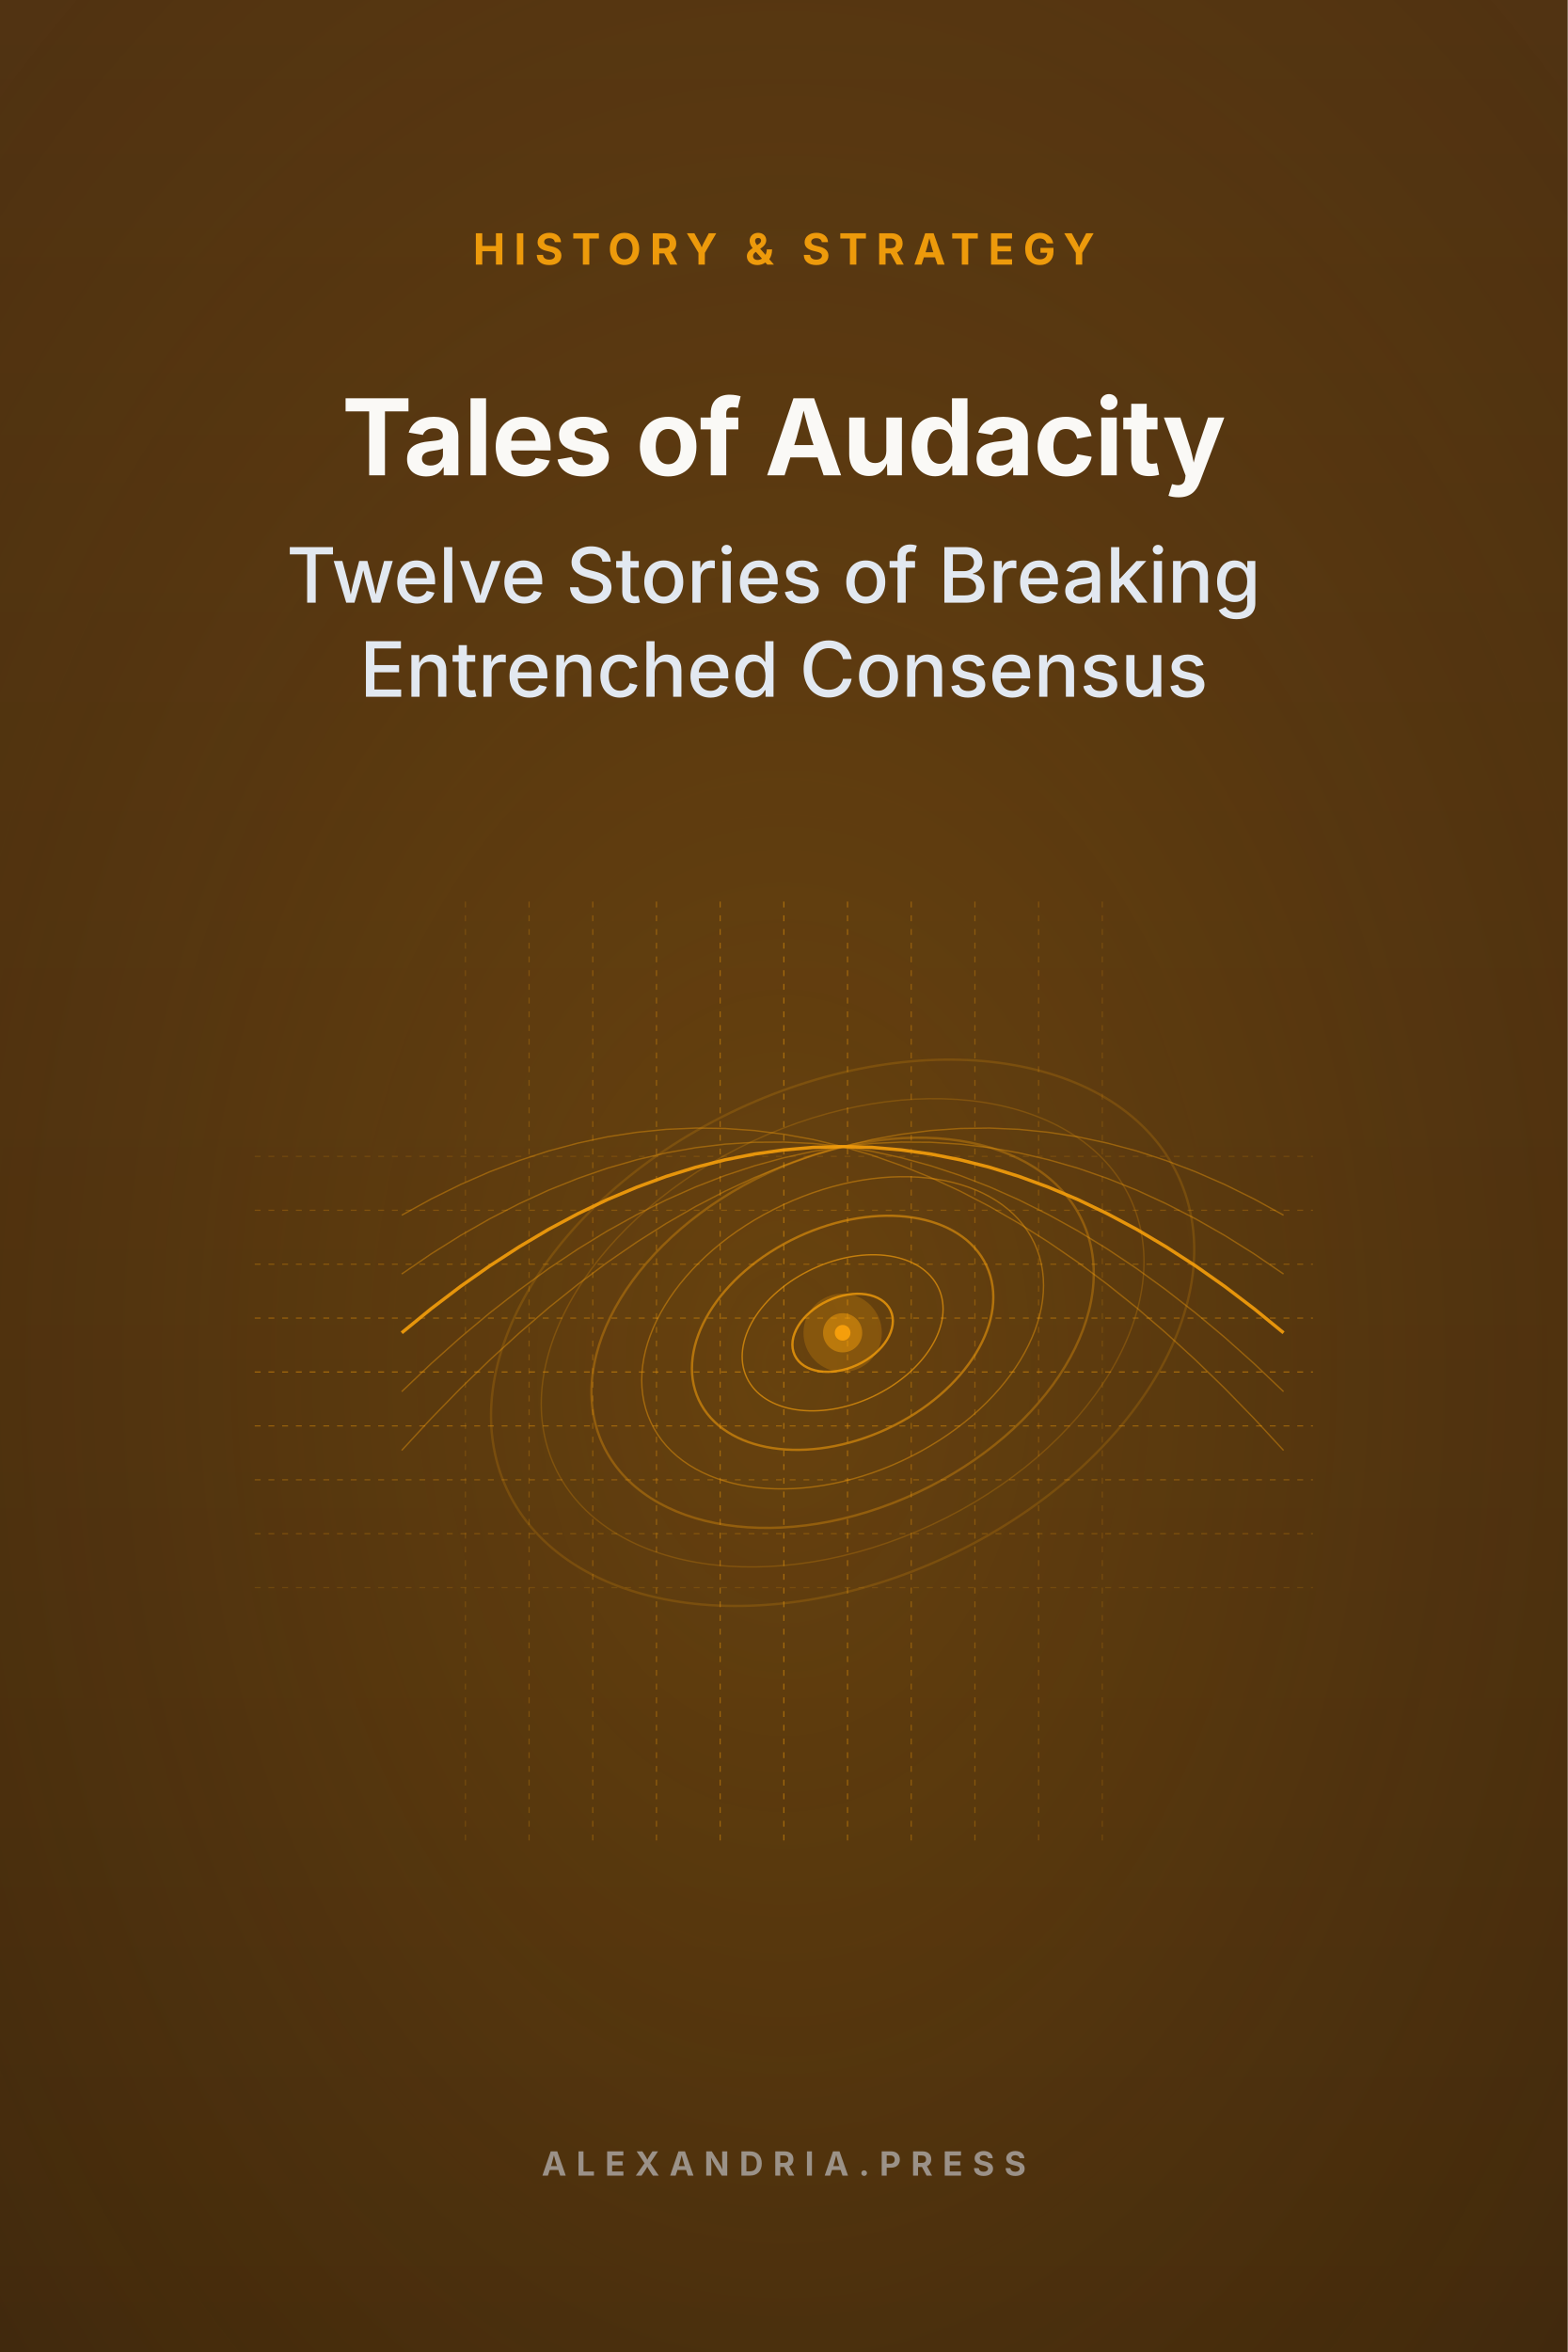
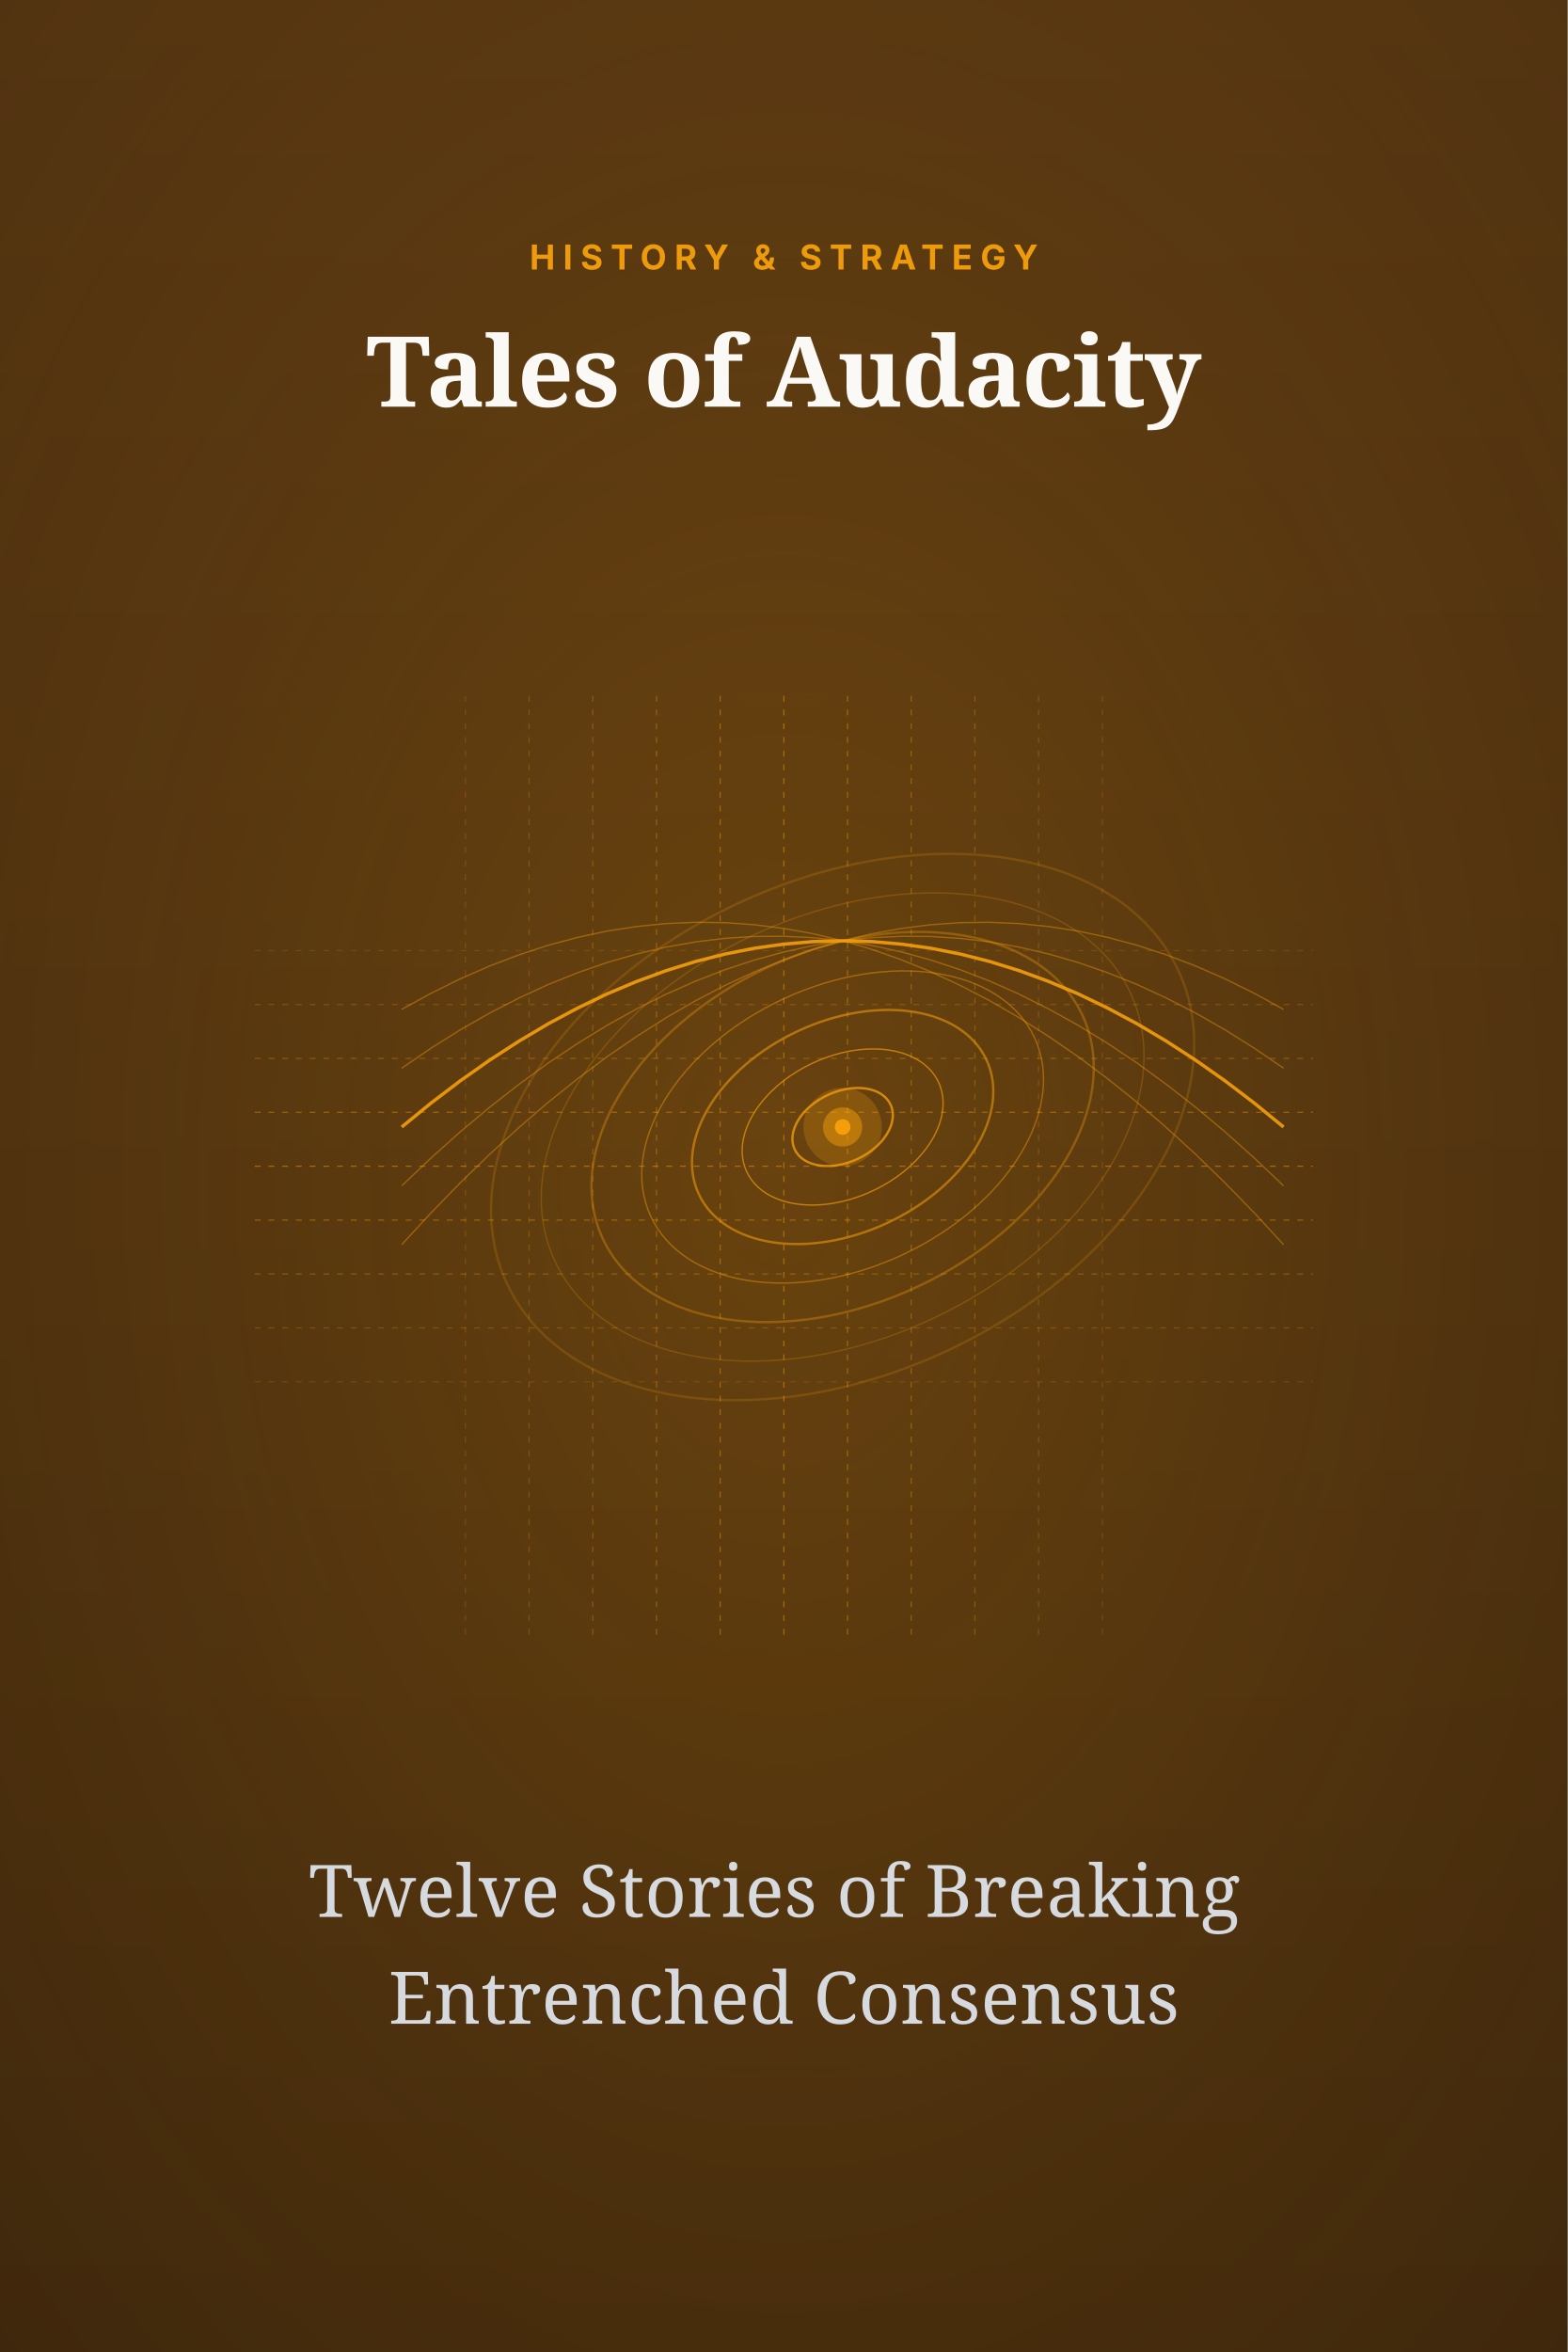
<svg xmlns="http://www.w3.org/2000/svg" viewBox="0 0 1600 2400" width="100%" height="100%">
  <defs>
    <linearGradient id="bg-tales-of-audacity" x1="0%" y1="0%" x2="0%" y2="100%">
      <stop offset="0%" stop-color="#422912" />
      <stop offset="60%" stop-color="#35210f" />
      <stop offset="100%" stop-color="#2d1c0d" />
    </linearGradient>
-     <radialGradient id="halo-tales-of-audacity" cx="50%" cy="58%" r="75%">
+     <radialGradient id="halo-tales-of-audacity" cx="50%" cy="50%" r="75%">
      <stop offset="0%" stop-color="#f59e0b" stop-opacity="0.26" />
      <stop offset="55%" stop-color="#f59e0b" stop-opacity="0.15" />
      <stop offset="100%" stop-color="#f59e0b" stop-opacity="0.08" />
    </radialGradient>
  </defs>
  <rect width="1600" height="2400" fill="url(#bg-tales-of-audacity)" />
  <rect width="1600" height="2400" fill="url(#halo-tales-of-audacity)" />
-   <g text-anchor="middle" font-family="'Inter', -apple-system, sans-serif">
-     <text x="800" y="270" font-size="44" font-weight="700" letter-spacing="9" fill="#f59e0b" opacity="0.95">HISTORY &amp; STRATEGY</text>
+   <g text-anchor="middle" font-family="'Inter', -apple-system, BlinkMacSystemFont, sans-serif">
+     <text x="800" y="275" font-size="35" font-weight="700" letter-spacing="8" fill="#f59e0b" opacity="0.95">HISTORY &amp; STRATEGY</text>
  </g>
  <g text-anchor="middle">
-     <text x="800" y="485" font-family="'Inter', -apple-system, BlinkMacSystemFont, 'Segoe UI', sans-serif" font-size="108" font-weight="700" letter-spacing="-0.01em" fill="#faf9f6">
-       Tales of Audacity
-     </text>
-     <text x="800" y="615" font-family="'Inter', -apple-system, BlinkMacSystemFont, 'Segoe UI', sans-serif" font-size="78" font-weight="500" fill="#e2e8f0">
-       <tspan x="800" dy="0">Twelve Stories of Breaking</tspan>
-       <tspan x="800" dy="96">Entrenched Consensus</tspan>
-     </text>
+     <text x="800" y="415" font-family="'Literata', Georgia, serif" font-size="100" font-weight="700" letter-spacing="-0.01em" fill="#faf9f6">Tales of Audacity</text>
  </g>
-   <g class="emblem-audacity">
+   <g class="emblem-audacity" transform="translate(0, -210)">
    <line x1="260" y1="1180" x2="1340" y2="1180" stroke="#f59e0b" stroke-width="1.2" opacity="0.16" stroke-dasharray="6,8" />
    <line x1="260" y1="1235" x2="1340" y2="1235" stroke="#f59e0b" stroke-width="1.2" opacity="0.24" stroke-dasharray="6,8" />
    <line x1="260" y1="1290" x2="1340" y2="1290" stroke="#f59e0b" stroke-width="1.2" opacity="0.32" stroke-dasharray="6,8" />
    <line x1="260" y1="1345" x2="1340" y2="1345" stroke="#f59e0b" stroke-width="1.2" opacity="0.40" stroke-dasharray="6,8" />
    <line x1="260" y1="1400" x2="1340" y2="1400" stroke="#f59e0b" stroke-width="1.2" opacity="0.48" stroke-dasharray="6,8" />
    <line x1="260" y1="1455" x2="1340" y2="1455" stroke="#f59e0b" stroke-width="1.2" opacity="0.40" stroke-dasharray="6,8" />
    <line x1="260" y1="1510" x2="1340" y2="1510" stroke="#f59e0b" stroke-width="1.2" opacity="0.32" stroke-dasharray="6,8" />
    <line x1="260" y1="1565" x2="1340" y2="1565" stroke="#f59e0b" stroke-width="1.2" opacity="0.24" stroke-dasharray="6,8" />
    <line x1="260" y1="1620" x2="1340" y2="1620" stroke="#f59e0b" stroke-width="1.2" opacity="0.16" stroke-dasharray="6,8" />
    <line x1="475" y1="920" x2="475" y2="1880" stroke="#f59e0b" stroke-width="1.2" opacity="0.18" stroke-dasharray="6,8" />
    <line x1="540" y1="920" x2="540" y2="1880" stroke="#f59e0b" stroke-width="1.2" opacity="0.24" stroke-dasharray="6,8" />
    <line x1="605" y1="920" x2="605" y2="1880" stroke="#f59e0b" stroke-width="1.2" opacity="0.30" stroke-dasharray="6,8" />
    <line x1="670" y1="920" x2="670" y2="1880" stroke="#f59e0b" stroke-width="1.2" opacity="0.36" stroke-dasharray="6,8" />
    <line x1="735" y1="920" x2="735" y2="1880" stroke="#f59e0b" stroke-width="1.2" opacity="0.42" stroke-dasharray="6,8" />
    <line x1="800" y1="920" x2="800" y2="1880" stroke="#f59e0b" stroke-width="1.2" opacity="0.48" stroke-dasharray="6,8" />
    <line x1="865" y1="920" x2="865" y2="1880" stroke="#f59e0b" stroke-width="1.2" opacity="0.42" stroke-dasharray="6,8" />
    <line x1="930" y1="920" x2="930" y2="1880" stroke="#f59e0b" stroke-width="1.2" opacity="0.36" stroke-dasharray="6,8" />
    <line x1="995" y1="920" x2="995" y2="1880" stroke="#f59e0b" stroke-width="1.2" opacity="0.30" stroke-dasharray="6,8" />
    <line x1="1060" y1="920" x2="1060" y2="1880" stroke="#f59e0b" stroke-width="1.2" opacity="0.24" stroke-dasharray="6,8" />
    <line x1="1125" y1="920" x2="1125" y2="1880" stroke="#f59e0b" stroke-width="1.2" opacity="0.18" stroke-dasharray="6,8" />
    <ellipse cx="860" cy="1360" rx="54" ry="36" stroke="#f59e0b" stroke-width="2.4" fill="none" opacity="0.77" transform="rotate(-25 860 1360)" />
    <ellipse cx="860" cy="1360" rx="108" ry="72" stroke="#f59e0b" stroke-width="1.4" fill="none" opacity="0.66" transform="rotate(-25 860 1360)" />
    <ellipse cx="860" cy="1360" rx="162" ry="108" stroke="#f59e0b" stroke-width="2.4" fill="none" opacity="0.55" transform="rotate(-25 860 1360)" />
    <ellipse cx="860" cy="1360" rx="216" ry="144" stroke="#f59e0b" stroke-width="1.4" fill="none" opacity="0.44" transform="rotate(-25 860 1360)" />
    <ellipse cx="860" cy="1360" rx="270" ry="180" stroke="#f59e0b" stroke-width="2.4" fill="none" opacity="0.33" transform="rotate(-25 860 1360)" />
    <ellipse cx="860" cy="1360" rx="324" ry="216" stroke="#f59e0b" stroke-width="1.4" fill="none" opacity="0.22" transform="rotate(-25 860 1360)" />
    <ellipse cx="860" cy="1360" rx="378" ry="252" stroke="#f59e0b" stroke-width="2.4" fill="none" opacity="0.18" transform="rotate(-25 860 1360)" />
    <path d="M 410.0,1480.0 L 440.0,1447.5 L 470.0,1416.7 L 500.0,1387.6 L 530.0,1360.2 L 560.0,1334.4 L 590.0,1310.4 L 620.0,1288.0 L 650.0,1267.4 L 680.0,1248.4 L 710.0,1231.1 L 740.0,1215.5 L 770.0,1201.6 L 800.0,1189.4 L 830.0,1178.8 L 860.0,1170.0 L 890.0,1162.8 L 920.0,1157.4 L 950.0,1153.6 L 980.0,1151.5 L 1010.0,1151.1 L 1040.0,1152.4 L 1070.0,1155.4 L 1100.0,1160.0 L 1130.0,1166.4 L 1160.0,1174.4 L 1190.0,1184.2 L 1220.0,1195.6 L 1250.0,1208.7 L 1280.0,1223.5 L 1310.0,1240.0" stroke="#f59e0b" stroke-width="1.4" fill="none" opacity="0.4" />
    <path d="M 410.0,1420.0 L 440.0,1391.5 L 470.0,1364.7 L 500.0,1339.6 L 530.0,1316.2 L 560.0,1294.4 L 590.0,1274.4 L 620.0,1256.0 L 650.0,1239.4 L 680.0,1224.4 L 710.0,1211.1 L 740.0,1199.5 L 770.0,1189.6 L 800.0,1181.4 L 830.0,1174.8 L 860.0,1170.0 L 890.0,1166.8 L 920.0,1165.4 L 950.0,1165.6 L 980.0,1167.5 L 1010.0,1171.1 L 1040.0,1176.4 L 1070.0,1183.4 L 1100.0,1192.0 L 1130.0,1202.4 L 1160.0,1214.4 L 1190.0,1228.2 L 1220.0,1243.6 L 1250.0,1260.7 L 1280.0,1279.5 L 1310.0,1300.0" stroke="#f59e0b" stroke-width="1.4" fill="none" opacity="0.4" />
    <path d="M 410.0,1360.0 L 440.0,1335.5 L 470.0,1312.7 L 500.0,1291.6 L 530.0,1272.2 L 560.0,1254.4 L 590.0,1238.4 L 620.0,1224.0 L 650.0,1211.4 L 680.0,1200.4 L 710.0,1191.1 L 740.0,1183.5 L 770.0,1177.6 L 800.0,1173.4 L 830.0,1170.8 L 860.0,1170.0 L 890.0,1170.8 L 920.0,1173.4 L 950.0,1177.6 L 980.0,1183.5 L 1010.0,1191.1 L 1040.0,1200.4 L 1070.0,1211.4 L 1100.0,1224.0 L 1130.0,1238.4 L 1160.0,1254.4 L 1190.0,1272.2 L 1220.0,1291.6 L 1250.0,1312.7 L 1280.0,1335.5 L 1310.0,1360.0" stroke="#f59e0b" stroke-width="3.4" fill="none" opacity="0.9" />
    <path d="M 410.0,1300.0 L 440.0,1279.5 L 470.0,1260.7 L 500.0,1243.6 L 530.0,1228.2 L 560.0,1214.4 L 590.0,1202.4 L 620.0,1192.0 L 650.0,1183.4 L 680.0,1176.4 L 710.0,1171.1 L 740.0,1167.5 L 770.0,1165.6 L 800.0,1165.4 L 830.0,1166.8 L 860.0,1170.0 L 890.0,1174.8 L 920.0,1181.4 L 950.0,1189.6 L 980.0,1199.5 L 1010.0,1211.1 L 1040.0,1224.4 L 1070.0,1239.4 L 1100.0,1256.0 L 1130.0,1274.4 L 1160.0,1294.4 L 1190.0,1316.2 L 1220.0,1339.6 L 1250.0,1364.7 L 1280.0,1391.5 L 1310.0,1420.0" stroke="#f59e0b" stroke-width="1.4" fill="none" opacity="0.4" />
    <path d="M 410.0,1240.0 L 440.0,1223.5 L 470.0,1208.7 L 500.0,1195.6 L 530.0,1184.2 L 560.0,1174.4 L 590.0,1166.4 L 620.0,1160.0 L 650.0,1155.4 L 680.0,1152.4 L 710.0,1151.1 L 740.0,1151.5 L 770.0,1153.6 L 800.0,1157.4 L 830.0,1162.8 L 860.0,1170.0 L 890.0,1178.8 L 920.0,1189.4 L 950.0,1201.6 L 980.0,1215.5 L 1010.0,1231.1 L 1040.0,1248.4 L 1070.0,1267.4 L 1100.0,1288.0 L 1130.0,1310.4 L 1160.0,1334.4 L 1190.0,1360.2 L 1220.0,1387.6 L 1250.0,1416.7 L 1280.0,1447.5 L 1310.0,1480.0" stroke="#f59e0b" stroke-width="1.4" fill="none" opacity="0.4" />
    <circle cx="860" cy="1360" r="40" fill="#f59e0b" opacity="0.22" />
    <circle cx="860" cy="1360" r="20" fill="#f59e0b" opacity="0.48" />
    <circle cx="860" cy="1360" r="8" fill="#f59e0b" />
  </g>
-   <g text-anchor="middle" font-family="'Inter', -apple-system, sans-serif">
-     <text x="800" y="2220" font-size="34" font-weight="700" letter-spacing="10" fill="#a8a29e" opacity="0.85">ALEXANDRIA.PRESS</text>
+   <g text-anchor="middle">
+     <text x="800" y="1956" font-family="'Literata', Georgia, serif" font-size="74" font-weight="500" letter-spacing="0.005em" fill="#e2e8f0" opacity="0.92">
+       <tspan x="800" dy="0">Twelve Stories of Breaking</tspan>
+       <tspan x="800" dy="109">Entrenched Consensus</tspan>
+     </text>
  </g>
</svg>
